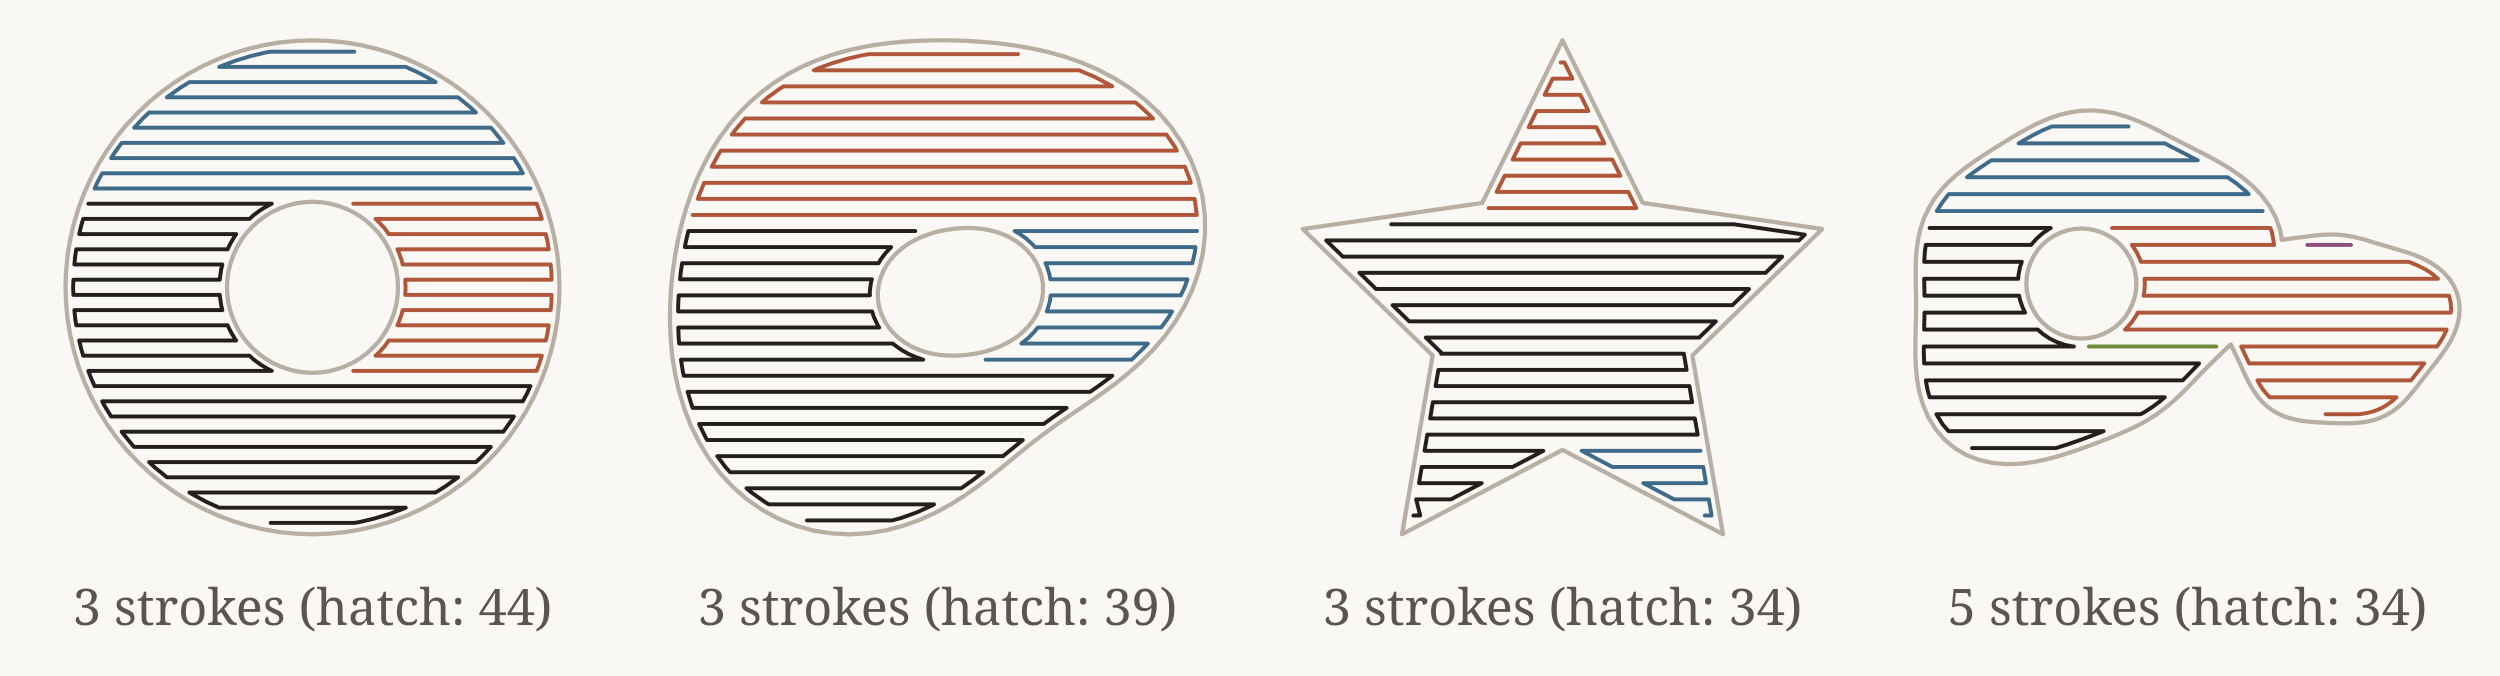
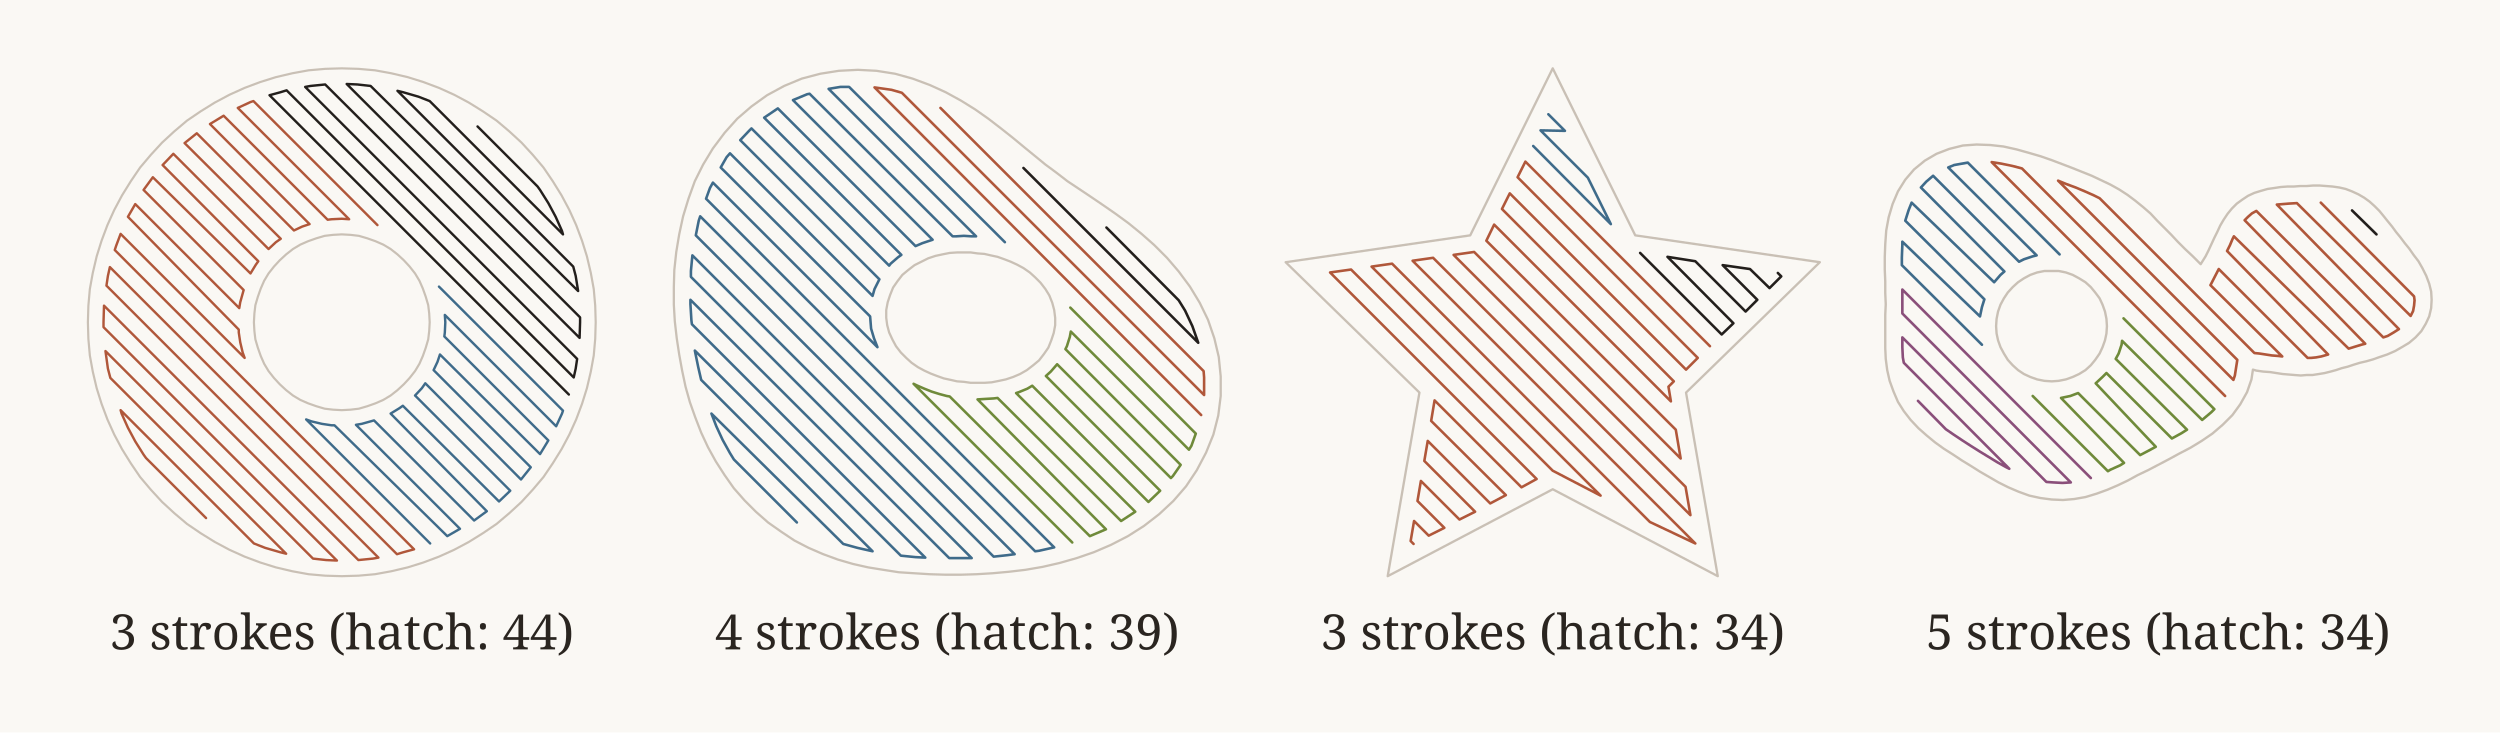
- <svg xmlns="http://www.w3.org/2000/svg" viewBox="0 0 496 134" width="992" height="268">
-   <rect width="496" height="134" fill="#faf8f4" />
-   <g transform="translate(62.00,57.00) scale(1.8846,-1.8846) translate(-26.000,-26.000)" fill="none" stroke-linecap="round" stroke-linejoin="round">
-     <g stroke="#b8afa4" stroke-width="0.451">
-       <path d="M0.06,27.70L0.00,26.00L0.06,24.30L0.22,22.61L0.50,20.93L0.89,19.27L1.38,17.64L1.98,16.05L2.68,14.50L3.48,13.00L4.38,11.56L5.37,10.17L6.45,8.86L7.62,7.62L8.86,6.45L10.17,5.37L11.56,4.38L13.00,3.48L14.50,2.68L16.05,1.98L17.64,1.38L19.27,0.89L20.93,0.50L22.61,0.22L24.30,0.06L26.00,0.00L27.70,0.06L29.39,0.22L31.07,0.50L32.73,0.89L34.36,1.38L35.95,1.98L37.50,2.68L39.00,3.48L40.44,4.38L41.83,5.37L43.14,6.45L44.38,7.62L45.55,8.86L46.63,10.17L47.62,11.56L48.52,13.00L49.32,14.50L50.02,16.05L50.62,17.64L51.11,19.27L51.50,20.93L51.78,22.61L51.94,24.30L52.00,26.00L51.94,27.70L51.78,29.39L51.50,31.07L51.11,32.73L50.62,34.36L50.02,35.95L49.32,37.50L48.52,39.00L47.62,40.44L46.63,41.83L45.55,43.14L44.38,44.38L43.14,45.55L41.83,46.63L40.44,47.62L39.00,48.52L37.50,49.32L35.95,50.02L34.36,50.62L32.73,51.11L31.07,51.50L29.39,51.78L27.70,51.94L26.00,52.00L24.30,51.94L22.61,51.78L20.93,51.50L19.27,51.11L17.64,50.62L16.05,50.02L14.50,49.32L13.00,48.52L11.56,47.62L10.17,46.63L8.86,45.55L7.62,44.38L6.45,43.14L5.37,41.83L4.38,40.44L3.48,39.00L2.68,37.50L1.98,35.95L1.38,34.36L0.89,32.73L0.50,31.07L0.22,29.39Z" />
-       <path d="M17.00,26.00L17.04,26.88L17.17,27.76L17.39,28.61L17.69,29.44L18.06,30.24L18.52,31.00L19.04,31.71L19.64,32.36L20.29,32.96L21.00,33.48L21.76,33.94L22.56,34.31L23.39,34.61L24.24,34.83L25.12,34.96L26.00,35.00L26.88,34.96L27.76,34.83L28.61,34.61L29.44,34.31L30.24,33.94L31.00,33.48L31.71,32.96L32.36,32.36L32.96,31.71L33.48,31.00L33.94,30.24L34.31,29.44L34.61,28.61L34.83,27.76L34.96,26.88L35.00,26.00L34.96,25.12L34.83,24.24L34.61,23.39L34.31,22.56L33.94,21.76L33.48,21.00L32.96,20.29L32.36,19.64L31.71,19.04L31.00,18.52L30.24,18.06L29.44,17.69L28.61,17.39L27.76,17.17L26.88,17.04L26.00,17.00L25.12,17.04L24.24,17.17L23.39,17.39L22.56,17.69L21.76,18.06L21.00,18.52L20.29,19.04L19.64,19.64L19.04,20.29L18.52,21.00L18.06,21.76L17.69,22.56L17.39,23.39L17.17,24.24L17.04,25.12Z" />
-     </g>
-     <g stroke="#231f1c" stroke-width="0.414">
-       <path d="M21.60,1.20L30.40,1.20L30.92,1.28L32.52,1.66L34.10,2.14L35.64,2.72L35.82,2.80L16.18,2.80L14.85,3.40L13.40,4.18L13.04,4.40L38.96,4.40L40.00,5.05L41.33,6.00L10.67,6.00L10.66,6.01L9.38,7.05L8.80,7.60L43.20,7.60L43.82,8.18L44.77,9.20L7.23,9.20L7.05,9.38L6.01,10.66L5.91,10.80L46.09,10.80L46.95,12.00L47.20,12.40L4.80,12.40L4.18,13.40L3.86,14.00L48.14,14.00L48.60,14.85L48.94,15.60L3.06,15.60L2.72,16.36L2.40,17.20L21.71,17.20L21.38,17.36L20.55,17.85L19.78,18.42L19.37,18.80L1.86,18.80L1.66,19.48L1.44,20.40L17.97,20.40L17.85,20.55L17.36,21.38L17.06,22.00L1.13,22.00L1.02,22.71L0.93,23.60L16.51,23.60L16.39,24.09L16.25,25.04L16.24,25.20L0.83,25.20L0.80,26.00L0.83,26.80L16.24,26.80L16.25,26.96L16.39,27.91L16.51,28.40L0.93,28.40L1.02,29.29L1.13,30.00L17.06,30.00L17.36,30.62L17.85,31.45L17.97,31.60L1.44,31.60L1.66,32.52L1.86,33.20L19.37,33.20L19.78,33.58L20.55,34.15L21.38,34.64L21.71,34.80L2.40,34.80" />
-       <path stroke="#b0573a" d="M30.29,17.20L49.60,17.20L49.86,17.90L50.14,18.80L32.63,18.80L32.93,19.07L33.58,19.78L34.03,20.40L50.56,20.40L50.72,21.08L50.87,22.00L34.94,22.00L35.05,22.25L35.38,23.15L35.49,23.60L51.07,23.60L51.15,24.35L51.17,25.20L35.76,25.20L35.80,26.00L35.76,26.80L51.17,26.80L51.15,27.65L51.07,28.40L35.49,28.40L35.38,28.85L35.05,29.75L34.94,30.00L50.87,30.00L50.72,30.92L50.56,31.60L34.03,31.60L33.58,32.22L32.93,32.93L32.63,33.20L50.14,33.20L49.86,34.10L49.60,34.80L30.29,34.80" />
-       <path stroke="#3f6b8a" d="M48.94,36.40L3.06,36.40L3.40,37.15L3.86,38.00L48.14,38.00L47.82,38.60L47.20,39.60L4.80,39.60L5.05,40.00L5.91,41.20L46.09,41.20L45.99,41.34L44.95,42.62L44.77,42.80L7.23,42.80L8.18,43.82L8.80,44.40L43.20,44.40L42.62,44.95L41.34,45.99L41.33,46.00L10.67,46.00L12.00,46.95L13.04,47.60L38.96,47.60L38.60,47.82L37.15,48.60L35.82,49.20L16.18,49.20L16.36,49.28L17.90,49.86L19.48,50.34L21.08,50.72L21.60,50.80L30.40,50.80" />
-     </g>
-   </g>
-   <text x="62.0" y="124.0" font-family="Georgia, serif" font-size="10" fill="#5c554e" text-anchor="middle">3 strokes (hatch: 44)</text>
-   <g transform="translate(186.00,57.00) scale(1.9936,-1.9936) translate(-27.717,-24.452)" fill="none" stroke-linecap="round" stroke-linejoin="round">
-     <g stroke="#b8afa4" stroke-width="0.426">
-       <path d="M1.11,22.72L1.09,21.05L1.16,19.34L1.32,17.62L1.59,15.89L1.98,14.16L2.50,12.43L3.15,10.73L3.96,9.09L4.91,7.51L6.02,6.02L7.28,4.65L8.67,3.42L10.19,2.35L11.83,1.45L13.55,0.75L15.34,0.25L17.16,-0.04L19.00,-0.13L20.82,-0.02L22.61,0.27L24.34,0.73L26.00,1.33L27.57,2.05L29.05,2.86L30.43,3.73L31.72,4.64L32.94,5.57L34.08,6.49L35.18,7.39L36.24,8.26L37.29,9.10L38.35,9.90L39.43,10.69L40.54,11.46L41.68,12.24L42.88,13.05L44.10,13.90L45.36,14.82L46.62,15.83L47.88,16.94L49.11,18.16L50.27,19.50L51.34,20.96L52.28,22.54L53.08,24.22L53.70,26.00L54.13,27.84L54.34,29.73L54.32,31.63L54.08,33.52L53.61,35.37L52.92,37.15L52.03,38.84L50.96,40.41L49.72,41.85L48.34,43.14L46.85,44.29L45.28,45.28L43.65,46.13L41.99,46.84L40.31,47.42L38.64,47.89L36.97,48.25L35.33,48.53L33.72,48.74L32.13,48.88L30.57,48.98L29.03,49.03L27.51,49.03L26.00,48.99L24.50,48.91L23.00,48.77L21.51,48.58L20.02,48.31L18.54,47.97L17.08,47.54L15.63,47.02L14.22,46.40L12.85,45.68L11.53,44.86L10.27,43.93L9.09,42.91L7.98,41.80L6.96,40.61L6.03,39.34L5.19,38.02L4.44,36.63L3.77,35.21L3.19,33.74L2.69,32.25L2.25,30.72L1.89,29.17L1.60,27.60L1.37,26.00L1.20,24.37Z" />
-       <path d="M21.78,24.00L21.88,24.75L22.08,25.47L22.37,26.16L22.75,26.80L23.20,27.39L23.71,27.92L24.26,28.39L24.85,28.80L25.47,29.15L26.10,29.45L26.74,29.69L27.38,29.90L28.03,30.06L28.68,30.18L29.34,30.27L30.00,30.33L30.67,30.35L31.35,30.34L32.04,30.28L32.74,30.17L33.43,30.00L34.13,29.77L34.81,29.47L35.46,29.10L36.07,28.65L36.63,28.14L37.13,27.56L37.54,26.92L37.86,26.23L38.09,25.50L38.21,24.75L38.22,24.00L38.12,23.25L37.92,22.53L37.63,21.84L37.25,21.20L36.80,20.61L36.29,20.08L35.74,19.61L35.15,19.20L34.53,18.85L33.90,18.55L33.26,18.31L32.62,18.10L31.97,17.94L31.32,17.82L30.66,17.73L30.00,17.67L29.33,17.65L28.65,17.66L27.96,17.72L27.26,17.83L26.57,18.00L25.87,18.23L25.19,18.53L24.54,18.90L23.93,19.35L23.37,19.86L22.87,20.44L22.46,21.08L22.14,21.77L21.91,22.50L21.79,23.25Z" />
-     </g>
-     <g stroke="#231f1c" stroke-width="0.391">
-       <path d="M14.73,1.25L23.19,1.25L24.10,1.49L25.70,2.07L27.21,2.76L27.37,2.85L10.94,2.85L10.62,3.03L9.17,4.05L8.71,4.45L30.07,4.45L31.25,5.28L32.26,6.05L7.08,6.05L6.64,6.53L5.80,7.65L34.24,7.65L34.67,8.00L35.74,8.88L36.21,9.25L4.79,9.25L4.66,9.47L3.99,10.85L38.29,10.85L38.96,11.34L40.08,12.12L40.57,12.45L3.35,12.45L3.26,12.69L2.85,14.05L42.91,14.05L43.64,14.56L44.87,15.46L45.11,15.65L2.47,15.65L2.38,16.04L2.19,17.25L26.29,17.25L25.58,17.49L24.83,17.82L24.11,18.23L23.42,18.73L23.28,18.85L2.01,18.85L1.96,19.40L1.92,20.45L21.91,20.45L21.76,20.70L21.39,21.48L21.21,22.05L1.90,22.05L1.91,22.70L1.96,23.65L20.99,23.65L20.98,24.05L21.09,24.90L21.19,25.25L2.10,25.25L2.16,25.90L2.30,26.85L21.85,26.85L22.08,27.25L22.59,27.91L23.10,28.45L2.57,28.45L2.68,29.01L2.92,30.05L25.50,30.05" />
-       <path stroke="#b0573a" d="M3.35,31.65L53.52,31.65L53.31,33.25L3.87,33.25L3.94,33.47L4.49,34.85L52.92,34.85L52.85,35.13L52.34,36.45L5.25,36.45L5.88,37.61L6.16,38.05L51.54,38.05L51.35,38.42L50.50,39.65L7.25,39.65L7.59,40.11L8.57,41.25L49.17,41.25L49.14,41.29L47.82,42.53L47.41,42.85L10.25,42.85L10.77,43.31L11.98,44.19L12.39,44.45L45.10,44.45L44.88,44.59L43.31,45.41L41.80,46.05L15.41,46.05L15.93,46.28L17.32,46.78L18.74,47.20L20.18,47.53L20.88,47.65L35.73,47.65" />
-       <path stroke="#3f6b8a" d="M32.50,17.25L47.03,17.25L47.33,17.52L48.52,18.70L48.65,18.85L36.06,18.85L36.22,18.97L36.84,19.49L37.41,20.09L37.69,20.45L49.97,20.45L50.67,21.40L51.06,22.05L38.59,22.05L38.68,22.27L38.91,23.10L38.98,23.65L51.93,23.65L52.34,24.53L52.59,25.25L38.94,25.25L38.87,25.68L38.61,26.52L38.46,26.85L53.08,26.85L53.34,27.98L53.39,28.45L37.42,28.45L37.21,28.69L36.58,29.27L35.89,29.77L35.40,30.05L53.54,30.05" />
-     </g>
-   </g>
-   <text x="186.0" y="124.0" font-family="Georgia, serif" font-size="10" fill="#5c554e" text-anchor="middle">3 strokes (hatch: 39)</text>
-   <g transform="translate(310.00,57.00) scale(2.0064,-2.0064) translate(-26.000,-28.578)" fill="none" stroke-linecap="round" stroke-linejoin="round">
-     <g stroke="#b8afa4" stroke-width="0.424">
-       <path d="M18.06,36.92L0.32,34.34L13.16,21.83L10.13,4.16L26.00,12.50L41.87,4.16L38.84,21.83L51.68,34.34L33.94,36.92L26.00,53.00Z" />
-     </g>
-     <g stroke="#231f1c" stroke-width="0.389">
-       <path d="M11.26,6.01L11.93,6.01L11.53,7.61L14.97,7.61L18.01,9.21L11.81,9.21L12.08,10.81L21.06,10.81L24.10,12.41L12.36,12.41L12.63,14.01L39.37,14.01L39.09,15.61L12.91,15.61L13.18,17.21L38.82,17.21L38.55,18.81L13.45,18.81L13.73,20.41L38.27,20.41L38.00,22.01L14.00,22.01L14.02,22.11L12.48,23.61L39.52,23.61L41.16,25.21L10.84,25.21L9.20,26.81L42.80,26.81L44.44,28.41L7.56,28.41L5.92,30.01L46.08,30.01L47.72,31.61L4.28,31.61L2.63,33.21L49.37,33.21L49.96,33.78L42.93,34.81L9.07,34.81" />
-       <path stroke="#b0573a" d="M18.70,36.41L33.30,36.41L32.51,38.01L19.49,38.01L20.28,39.61L31.72,39.61L30.93,41.21L21.07,41.21L21.86,42.81L30.14,42.81L29.35,44.41L22.65,44.41L23.44,46.01L28.56,46.01L27.77,47.61L24.23,47.61L25.02,49.21L26.98,49.21L26.19,50.81L25.81,50.81" />
-       <path stroke="#3f6b8a" d="M40.07,6.01L40.74,6.01L40.47,7.61L37.03,7.61L33.99,9.21L40.19,9.21L39.92,10.81L30.94,10.81L27.90,12.41L39.64,12.41" />
-     </g>
-   </g>
-   <text x="310.0" y="124.0" font-family="Georgia, serif" font-size="10" fill="#5c554e" text-anchor="middle">3 strokes (hatch: 34)</text>
-   <g transform="translate(434.00,57.00) scale(2.0993,-2.0993) translate(-28.029,-26.645)" fill="none" stroke-linecap="round" stroke-linejoin="round">
-     <g stroke="#b8afa4" stroke-width="0.405">
-       <path d="M2.32,21.68L2.31,20.50L2.34,19.28L2.46,18.03L2.68,16.76L3.04,15.52L3.55,14.33L4.23,13.23L5.07,12.25L6.05,11.43L7.16,10.78L8.37,10.32L9.64,10.04L10.93,9.93L12.22,9.97L13.48,10.13L14.69,10.38L15.85,10.69L16.95,11.04L18.00,11.40L19.00,11.77L19.96,12.13L20.89,12.49L21.79,12.87L22.66,13.26L23.52,13.68L24.34,14.15L25.13,14.65L25.88,15.21L26.60,15.80L27.28,16.42L27.93,17.07L28.57,17.73L29.21,18.40L29.87,19.07L30.56,19.75L31.28,20.45L32.05,21.18L32.11,21.25L32.21,21.05L32.50,20.45L32.78,19.87L33.05,19.29L33.31,18.71L33.58,18.14L33.87,17.57L34.19,17.01L34.55,16.47L34.96,15.96L35.43,15.50L35.94,15.10L36.49,14.76L37.08,14.48L37.70,14.27L38.32,14.12L38.95,14.01L39.57,13.94L40.19,13.89L40.80,13.86L41.40,13.83L42.00,13.81L42.60,13.79L43.21,13.79L43.83,13.81L44.45,13.87L45.07,13.96L45.68,14.11L46.28,14.32L46.86,14.59L47.40,14.92L47.91,15.30L48.38,15.72L48.82,16.18L49.23,16.66L49.63,17.15L50.01,17.65L50.40,18.15L50.80,18.66L51.21,19.18L51.64,19.73L52.07,20.30L52.49,20.91L52.89,21.57L53.23,22.26L53.51,23.00L53.69,23.77L53.75,24.55L53.69,25.33L53.51,26.08L53.19,26.80L52.76,27.46L52.24,28.05L51.63,28.56L50.97,29.00L50.29,29.36L49.59,29.66L48.90,29.90L48.24,30.11L47.60,30.30L47.00,30.48L46.42,30.65L45.85,30.82L45.31,30.98L44.77,31.15L44.22,31.29L43.68,31.42L43.12,31.52L42.56,31.59L42.00,31.63L41.43,31.63L40.87,31.61L40.30,31.56L39.72,31.50L39.14,31.42L38.54,31.35L37.92,31.27L37.28,31.18L36.95,31.12L36.79,32.04L36.37,33.24L35.76,34.36L34.99,35.38L34.10,36.30L33.12,37.11L32.10,37.82L31.05,38.45L30.02,39.02L29.00,39.54L28.01,40.05L27.05,40.54L26.10,41.03L25.16,41.52L24.21,41.98L23.23,42.41L22.23,42.78L21.20,43.08L20.14,43.27L19.07,43.36L18.00,43.33L16.94,43.18L15.90,42.93L14.90,42.59L13.93,42.17L13.01,41.70L12.12,41.21L11.25,40.69L10.40,40.17L9.55,39.64L8.71,39.10L7.88,38.54L7.05,37.95L6.24,37.31L5.47,36.61L4.75,35.85L4.11,35.02L3.57,34.12L3.12,33.16L2.79,32.16L2.56,31.14L2.42,30.10L2.35,29.06L2.34,28.03L2.35,27.00L2.37,25.98L2.38,24.94L2.37,23.89L2.34,22.80Z" />
-       <path d="M12.80,27.00L12.84,27.68L12.98,28.35L13.20,28.99L13.50,29.60L13.87,30.17L14.32,30.68L14.83,31.13L15.40,31.50L16.01,31.80L16.65,32.02L17.32,32.16L18.00,32.20L18.68,32.16L19.35,32.02L19.99,31.80L20.60,31.50L21.17,31.13L21.68,30.68L22.13,30.17L22.50,29.60L22.80,28.99L23.02,28.35L23.16,27.68L23.20,27.00L23.16,26.32L23.02,25.65L22.80,25.01L22.50,24.40L22.13,23.83L21.68,23.32L21.17,22.87L20.60,22.50L19.99,22.20L19.35,21.98L18.68,21.84L18.00,21.80L17.32,21.84L16.65,21.98L16.01,22.20L15.40,22.50L14.83,22.87L14.32,23.32L13.87,23.83L13.50,24.40L13.20,25.01L12.98,25.65L12.84,26.32Z" />
-     </g>
-     <g stroke="#231f1c" stroke-width="0.372">
-       <path d="M7.67,11.45L15.57,11.45L15.63,11.46L16.70,11.80L17.73,12.16L18.72,12.52L19.67,12.88L20.10,13.05L5.44,13.05L4.88,13.70L4.30,14.65L23.59,14.65L23.93,14.83L24.67,15.31L25.39,15.84L25.88,16.25L3.66,16.25L3.46,16.94L3.30,17.85L27.57,17.85L28.00,18.28L28.64,18.95L29.12,19.45L3.14,19.45L3.11,20.51L3.11,21.05L17.29,21.05L17.22,21.05L16.45,21.20L15.70,21.46L15.00,21.80L14.35,22.24L13.88,22.65L3.14,22.65L3.14,22.79L3.17,23.88L3.17,24.25L12.68,24.25L12.46,24.70L12.20,25.45L12.12,25.85L3.17,25.85L3.17,25.99L3.15,27.01L3.14,27.45L12.03,27.45L12.05,27.78L12.20,28.55L12.37,29.05L3.15,29.05L3.21,30.02L3.30,30.65L13.23,30.65L13.24,30.65L13.76,31.24L14.35,31.76L15.00,32.20L15.10,32.25L3.66,32.25" />
-       <path stroke="#b0573a" d="M41.08,14.65L44.17,14.65L44.35,14.66L44.91,14.75L45.46,14.88L45.98,15.06L46.48,15.29L46.96,15.58L47.40,15.92L47.77,16.25L35.81,16.25L35.56,16.50L35.19,16.94L34.87,17.43L34.63,17.85L49.15,17.85L49.38,18.14L49.77,18.64L50.17,19.16L50.40,19.45L33.86,19.45L33.77,19.63L33.50,20.21L33.22,20.80L33.10,21.05L51.61,21.05L51.82,21.35L52.19,21.95L52.50,22.58L52.52,22.65L22.12,22.65L22.24,22.76L22.76,23.35L23.20,24.00L23.32,24.25L52.92,24.25L52.95,24.55L52.90,25.20L52.75,25.83L52.74,25.85L23.88,25.85L23.95,26.22L24.00,27.00L23.97,27.45L51.70,27.45L51.68,27.47L51.15,27.92L50.57,28.31L49.94,28.63L49.30,28.91L48.93,29.05L23.63,29.05L23.54,29.30L23.20,30.00L22.77,30.65L36.22,30.65L36.01,31.83L35.87,32.25L20.90,32.25" />
-       <path stroke="#3f6b8a" d="M35.13,33.85L4.34,33.85L4.78,34.56L5.37,35.33L5.47,35.45L33.81,35.45L33.56,35.71L32.64,36.47L31.81,37.05L7.19,37.05L7.53,37.31L8.33,37.88L9.15,38.43L9.49,38.65L29.00,38.65L28.63,38.83L27.65,39.34L26.68,39.83L25.89,40.25L12.07,40.25L12.52,40.51L13.38,41.00L14.27,41.45L15.19,41.84L15.20,41.85L22.45,41.85" />
-       <path stroke="#6f8a3a" d="M18.71,21.05L30.75,21.05" />
-       <path stroke="#8a4f7a" d="M39.36,30.65L43.48,30.65" />
-     </g>
-   </g>
-   <text x="434.0" y="124.0" font-family="Georgia, serif" font-size="10" fill="#5c554e" text-anchor="middle">5 strokes (hatch: 34)</text>
+ <svg xmlns="http://www.w3.org/2000/svg" viewBox="0 0 512 150" width="1024" height="300">
+   <rect width="512" height="150" fill="#faf8f4" />
+   <style>path{fill:none;stroke-linecap:round;stroke-linejoin:round}text{font-family:Georgia,serif;fill:#5c554e}.h{fill:#2a2520;font-weight:bold}</style>
+   <path stroke="#c9c0b5" stroke-width="0.45" d="M18.1 69.4L18 66L18.1 62.6L18.4 59.2L19 55.9L19.8 52.5L20.8 49.3L22 46.1L23.4 43L25 40L26.8 37.1L28.7 34.3L30.9 31.7L33.2 29.2L35.7 26.9L38.3 24.7L41.1 22.8L44 21L47 19.4L50.1 18L53.3 16.8L56.5 15.8L59.9 15L63.2 14.4L66.6 14.1L70 14L73.4 14.1L76.8 14.4L80.1 15L83.5 15.8L86.7 16.8L89.9 18L93 19.4L96 21L98.9 22.8L101.7 24.7L104.3 26.9L106.8 29.2L109.1 31.7L111.3 34.3L113.2 37.1L115 40L116.6 43L118 46.1L119.2 49.3L120.2 52.5L121 55.9L121.6 59.2L121.9 62.6L122 66L121.9 69.4L121.6 72.8L121 76.1L120.2 79.5L119.2 82.7L118 85.9L116.6 89L115 92L113.2 94.9L111.3 97.7L109.1 100.3L106.8 102.8L104.3 105.1L101.7 107.3L98.9 109.2L96 111L93 112.6L89.9 114L86.7 115.2L83.5 116.2L80.1 117L76.8 117.6L73.4 117.9L70 118L66.6 117.9L63.2 117.6L59.9 117L56.5 116.2L53.3 115.2L50.1 114L47 112.6L44 111L41.1 109.2L38.3 107.3L35.7 105.1L33.2 102.8L30.9 100.3L28.7 97.7L26.8 94.9L25 92L23.4 89L22 85.9L20.8 82.7L19.8 79.5L19 76.1L18.4 72.8ZM52 66L52.1 67.8L52.3 69.5L52.8 71.2L53.4 72.9L54.1 74.5L55 76L56.1 77.4L57.3 78.7L58.6 79.9L60 81L61.5 81.9L63.1 82.6L64.8 83.2L66.5 83.7L68.2 83.9L70 84L71.8 83.9L73.5 83.7L75.2 83.2L76.9 82.6L78.5 81.9L80 81L81.4 79.9L82.7 78.7L83.9 77.4L85 76L85.9 74.5L86.6 72.9L87.2 71.2L87.7 69.5L87.9 67.8L88 66L87.9 64.2L87.7 62.5L87.2 60.8L86.6 59.1L85.9 57.5L85 56L83.9 54.6L82.7 53.3L81.4 52.1L80 51L78.5 50.1L76.9 49.4L75.2 48.8L73.5 48.3L71.8 48.1L70 48L68.2 48.1L66.5 48.3L64.8 48.8L63.1 49.4L61.5 50.1L60 51L58.6 52.1L57.3 53.3L56.1 54.6L55 56L54.1 57.5L53.4 59.1L52.8 60.8L52.3 62.5L52.1 64.2Z" />
+   <path stroke="#231f1c" stroke-width="0.50" d="M97.8 25.9L110.1 38.2L110.6 38.9L112.3 41.6L113.8 44.4L115.1 47.3L115.3 48L88 20.7L85.7 19.8L82.6 18.9L81.4 18.6L117.4 54.6L117.9 56.5L118.4 59.6L75.9 17.6L73.2 17.3L71 17.2L118.8 65L118.8 66L118.7 69.2L66.6 17.3L63.6 17.6L62.5 17.8L118.2 73.5L117.9 75.5L117.5 77.3L58.7 18.5L57.4 18.9L55.2 19.5L116.5 80.8" />
+   <path stroke="#b0573a" stroke-width="0.50" d="M77.3 46.1L51.9 20.7L51.3 20.9L48.7 22.1L71.5 44.9L70 44.8L67.9 44.9L67.1 45L45.8 23.7L43 25.4L63.4 45.9L61.9 46.4L60.2 47.2L40.3 27.3L37.8 29.3L57.5 48.9L56.5 49.6L55 51L35.5 31.5L33.3 33.8L52.9 53.5L52.4 54.2L51.3 56L31.3 36.3L29.4 38.9L49.9 59.4L49.2 61.9L49 63.1L27.7 41.8L26.2 44.4L48.9 67.5L48.9 68.1L49.2 70.1L49.7 72.2L50.1 73.3L24.7 47.9L23.8 50.3L23.5 51.2L84.8 112.5L82.6 113.1L81.3 113.5L22.5 54.7L22.1 56.5L21.8 58.5L77.5 114.2L76.4 114.4L73.4 114.7L21.3 62.6L21.2 66L21.2 67L69 114.8L66.8 114.7L64.1 114.4L21.6 71.9L22.1 75.5L22.6 77.4L58.6 113.4L57.4 113.1L54.3 112.2L52 111.3L24.7 84L24.9 84.7L26.2 87.6L27.7 90.4L29.4 93.1L29.9 93.8L42.2 106.1" />
+   <path stroke="#3f6b8a" stroke-width="0.50" d="M89.9 58.7L115.3 84.1L115.1 84.7L113.9 87.3L91.1 64.5L91.2 66L91.1 68.1L91 68.9L112.3 90.2L110.6 93L90.1 72.6L89.6 74.1L88.8 75.8L108.7 95.7L106.7 98.2L87.1 78.5L86.4 79.5L85 81L104.5 100.5L102.2 102.7L82.5 83.1L81.8 83.6L80 84.7L99.7 104.7L97.1 106.6L76.6 86.1L74.1 86.8L72.9 87L94.2 108.3L91.6 109.8L68.5 87.1L67.9 87.1L65.9 86.8L63.8 86.3L62.7 85.9L88.1 111.3" />
+   <text x="70" y="133" font-size="10" text-anchor="middle" style="fill:#2a2520">3 strokes (hatch: 44)</text>
+   <path stroke="#c9c0b5" stroke-width="0.47" d="M138 62.4L138 58.8L138.1 55.3L138.5 51.6L139.1 48L139.9 44.3L141 40.7L142.3 37.1L144 33.7L146 30.4L148.4 27.2L151 24.3L153.9 21.8L157.1 19.5L160.6 17.6L164.2 16.1L168 15.1L171.8 14.5L175.7 14.3L179.5 14.5L183.3 15.1L186.9 16.1L190.4 17.4L193.7 18.9L196.8 20.6L199.7 22.4L202.4 24.3L205 26.3L207.4 28.2L209.7 30.1L211.9 31.9L214.1 33.7L216.4 35.4L218.6 37.1L221 38.7L223.4 40.3L225.9 42L228.5 43.8L231.1 45.7L233.8 47.9L236.4 50.2L239 52.8L241.4 55.6L243.7 58.7L245.7 62L247.4 65.5L248.7 69.3L249.6 73.1L250 77.1L250 81.1L249.5 85.1L248.5 89L247 92.7L245.1 96.3L242.9 99.6L240.3 102.6L237.4 105.3L234.3 107.7L231 109.8L227.5 111.6L224 113.1L220.5 114.3L217 115.3L213.5 116.1L210 116.7L206.6 117.1L203.3 117.4L200 117.6L196.8 117.7L193.6 117.7L190.4 117.6L187.2 117.4L184.1 117.2L180.9 116.7L177.8 116.2L174.7 115.5L171.6 114.6L168.6 113.5L165.6 112.2L162.7 110.7L160 108.9L157.3 107L154.8 104.8L152.5 102.5L150.3 100L148.4 97.3L146.6 94.5L145 91.6L143.6 88.6L142.4 85.5L141.3 82.4L140.4 79.2L139.7 75.9L139.1 72.6L138.6 69.3L138.2 65.8ZM181.5 65.1L181.7 66.6L182.1 68.1L182.8 69.6L183.5 70.9L184.5 72.2L185.6 73.3L186.7 74.3L188 75.2L189.3 75.9L190.6 76.5L191.9 77L193.3 77.5L194.7 77.8L196 78.1L197.4 78.2L198.8 78.4L200.2 78.4L201.6 78.4L203.1 78.3L204.6 78L206 77.7L207.5 77.2L208.9 76.6L210.3 75.8L211.6 74.8L212.8 73.8L213.8 72.5L214.7 71.2L215.3 69.7L215.8 68.2L216.1 66.6L216.1 65.1L215.9 63.5L215.5 62L214.9 60.5L214.1 59.2L213.1 57.9L212 56.8L210.9 55.8L209.6 54.9L208.3 54.2L207 53.6L205.7 53.1L204.3 52.6L202.9 52.3L201.6 52L200.2 51.9L198.8 51.7L197.4 51.7L196 51.7L194.5 51.8L193 52.1L191.6 52.4L190.1 52.9L188.7 53.6L187.3 54.3L186 55.3L184.8 56.3L183.8 57.6L182.9 58.9L182.3 60.4L181.8 61.9L181.5 63.5Z" />
+   <path stroke="#231f1c" stroke-width="0.53" d="M226.6 46.6L241.4 61.5L242.7 63.6L244.2 66.8L245.4 70.2L209.6 34.4" />
+   <path stroke="#b0573a" stroke-width="0.53" d="M192.6 22.1L246.5 76L246.6 77.3L246.6 80.9L184.7 19L182.6 18.4L179.1 17.9L246 85" />
+   <path stroke="#3f6b8a" stroke-width="0.53" d="M205.8 49.6L173.9 17.8L172.1 17.8L169.7 18.2L199.9 48.4L199 48.4L197.4 48.3L195.8 48.4L195.1 48.4L165.8 19.2L165.3 19.3L162.4 20.5L191 49.1L188.9 49.8L187.5 50.4L159.3 22.2L156.5 24.1L184.6 52.2L183.9 52.7L182.4 54L182.1 54.4L153.9 26.3L153.4 26.8L151.6 28.7L180.1 57.2L179.1 59.2L178.7 60.6L149.5 31.4L148.8 32.2L147.6 34.3L178.2 64.8L178.4 67.3L179 69.3L179.7 71.1L146 37.4L145.4 38.5L144.6 40.7L215.9 112.1L212.8 112.8L212 112.9L143.4 44.3L143.1 45.2L142.5 48.2L207.8 113.5L206.3 113.7L203.5 114L141.8 52.3L141.5 55.5L141.5 56.7L199 114.3L196.7 114.3L194.4 114.3L141.4 61.4L141.4 62.3L141.6 65.6L141.7 66.4L189.5 114.2L187.5 114.1L184.5 113.8L142.3 71.8L143 75.2L143.6 77.8L178.7 112.9L175.6 112.2L172.7 111.4L145.7 84.7L146.7 87.3L148 90.1L149.5 92.8L150.3 94.1L163.2 107" />
+   <path stroke="#6f8a3a" stroke-width="0.53" d="M219.2 63L244.9 88.8L244 91.3L243.5 92.1L219.3 67.9L219.1 69L218.5 70.9L218.2 71.5L241.8 95.2L240.2 97.5L239.8 97.9L216.5 74.6L215.2 76.1L214.2 77L237.6 100.5L235.2 102.8L211.4 79L210.4 79.6L208.7 80.3L208.1 80.5L232.5 104.8L229.6 106.7L204.3 81.5L203.5 81.6L201.8 81.7L200.2 81.8L226.5 108.4L223.2 109.8L194.5 81.2L193.9 81.1L192.4 80.7L190.8 80.2L189.3 79.6L187.7 78.9L187.1 78.6L219.6 111.1" />
+   <text x="194" y="133" font-size="10" text-anchor="middle" style="fill:#2a2520">4 strokes (hatch: 39)</text>
+   <path stroke="#c9c0b5" stroke-width="0.48" d="M290.7 80.4L263.3 53.7L301.1 48.2L318 14L334.9 48.2L372.7 53.7L345.3 80.4L351.8 118L318 100.2L284.2 118Z" />
+   <path stroke="#231f1c" stroke-width="0.53" d="M364.1 55.9L364.8 56.6L362.4 59L358.4 55.1L352.8 54.3L359.9 61.4L357.5 63.8L347.2 53.5L341.5 52.6L355 66.2L352.6 68.5L335.9 51.8" />
+   <path stroke="#b0573a" stroke-width="0.53" d="M350.2 70.9L312.4 33.1L310.8 36.3L347.7 73.3L345.3 75.7L309.2 39.6L307.6 42.8L342.8 78.1L341.7 79.2L342.2 82.2L306 46L304.4 49.3L343.2 88L344.2 93.9L301.9 51.6L297.7 52.2L345.2 99.7L346.2 105.5L293.5 52.8L289.3 53.4L347.2 111.3L337.9 106.9L285.1 54L280.9 54.6L327.8 101.5L318 96.4L276.7 55.2L272.4 55.8L314.7 98.1L311.6 99.8L293.8 82L293.1 86.2L308.4 101.4L305.2 103.1L292.4 90.3L291.7 94.4L302.1 104.8L298.9 106.4L291 98.5L290.3 102.6L295.8 108.1L292.6 109.7L289.6 106.7L288.9 110.8L289.5 111.4" />
+   <path stroke="#3f6b8a" stroke-width="0.53" d="M317.1 23.4L320.5 26.8L315.5 26.7L325.2 36.4L329.9 45.9L314 29.9" />
+   <text x="318" y="133" font-size="10" text-anchor="middle" style="fill:#2a2520">3 strokes (hatch: 34)</text>
+   <path stroke="#c9c0b5" stroke-width="0.49" d="M386 55.2L386 52.6L386.1 50L386.3 47.2L386.8 44.5L387.6 41.8L388.7 39.2L390.2 36.8L392 34.7L394.2 32.9L396.6 31.5L399.2 30.5L402 29.8L404.8 29.6L407.6 29.7L410.3 30L413 30.6L415.5 31.3L417.9 32L420.2 32.8L422.3 33.6L424.4 34.4L426.4 35.2L428.4 36L430.3 36.9L432.2 37.8L434 38.8L435.7 39.9L437.3 41.1L438.9 42.4L440.4 43.7L441.8 45.2L443.2 46.6L444.6 48L446 49.5L447.5 51L449.1 52.5L450.7 54.1L451.7 52.5L452.3 51.3L452.9 50L453.5 48.7L454.1 47.5L454.7 46.2L455.4 45L456.2 43.8L457.1 42.7L458.1 41.7L459.2 40.9L460.4 40.1L461.7 39.5L463 39.1L464.4 38.7L465.8 38.5L467.1 38.3L468.5 38.2L469.8 38.2L471.1 38.1L472.4 38.1L473.7 38L475.1 38L476.4 38.1L477.7 38.2L479.1 38.4L480.4 38.7L481.7 39.2L483 39.8L484.2 40.5L485.3 41.3L486.3 42.2L487.3 43.2L488.2 44.3L489 45.3L489.9 46.4L490.7 47.5L491.6 48.6L492.5 49.8L493.4 50.9L494.3 52.2L495.3 53.5L496.1 54.9L496.9 56.5L497.5 58.1L497.9 59.7L498 61.4L497.9 63.1L497.5 64.8L496.8 66.3L495.9 67.8L494.7 69.1L493.4 70.2L491.9 71.1L490.5 71.9L488.9 72.6L487.4 73.1L486 73.6L484.6 74L483.3 74.3L482 74.7L480.8 75.1L479.6 75.4L478.4 75.8L477.3 76.1L476.1 76.4L474.9 76.6L473.6 76.8L472.4 76.8L471.2 76.9L469.9 76.8L468.7 76.7L467.5 76.6L466.2 76.4L464.9 76.2L463.5 76.1L462.1 75.9L461.4 75.7L461.1 77.7L460.2 80.3L458.8 82.8L457.2 85L455.2 87L453.1 88.8L450.9 90.3L448.6 91.7L446.3 92.9L444.1 94.1L442 95.2L439.9 96.3L437.8 97.3L435.8 98.4L433.7 99.4L431.6 100.3L429.4 101.1L427.1 101.8L424.8 102.2L422.5 102.4L420.2 102.3L417.9 102L415.6 101.5L413.4 100.7L411.3 99.8L409.3 98.8L407.4 97.7L405.5 96.6L403.6 95.4L401.8 94.3L400 93.1L398.1 91.9L396.3 90.6L394.6 89.2L392.9 87.7L391.3 86L389.9 84.2L388.7 82.3L387.8 80.2L387 78L386.5 75.8L386.2 73.5L386.1 71.3L386.1 69L386.1 66.8L386.1 64.5L386.2 62.3L386.1 60L386.1 57.6ZM408.8 66.8L408.9 68.3L409.2 69.7L409.7 71.1L410.4 72.4L411.2 73.7L412.2 74.8L413.3 75.8L414.5 76.6L415.8 77.2L417.2 77.7L418.7 78L420.2 78.1L421.6 78L423.1 77.7L424.5 77.2L425.8 76.6L427.1 75.8L428.2 74.8L429.1 73.7L430 72.4L430.6 71.1L431.1 69.7L431.4 68.3L431.5 66.8L431.4 65.3L431.1 63.8L430.6 62.4L430 61.1L429.1 59.9L428.2 58.8L427.1 57.8L425.8 57L424.5 56.3L423.1 55.8L421.6 55.5L420.2 55.5L418.7 55.5L417.2 55.8L415.8 56.3L414.5 57L413.3 57.8L412.2 58.8L411.2 59.9L410.4 61.1L409.7 62.4L409.2 63.8L408.9 65.3Z" />
+   <path stroke="#231f1c" stroke-width="0.54" d="M481.7 43.1L486.7 48" />
+   <path stroke="#b0573a" stroke-width="0.54" d="M475.3 41.5L494.4 60.7L494.5 61.5L494.4 62.6L494.2 63.7L493.7 64.7L470.4 41.6L468.7 41.7L467.5 41.8L466.3 41.9L491.3 67.4L490.2 68.1L489 68.8L488.1 69.1L462.1 43.2L461.2 43.7L460.4 44.4L459.7 45.1L484.4 70.4L483.6 70.6L482.3 71L481 71.4L457.5 48.4L457.2 49L456.7 50.2L456.1 51.4L476.8 72.6L475.4 73L474.3 73.2L473.3 73.3L472.6 73.3L454.4 55.1L452.7 58.4L467.4 73L466.6 72.9L465.3 72.8L464 72.6L462.7 72.4L461.7 72.3L430 40.6L428.8 40L427 39.2L425.1 38.4L423.2 37.7L421.5 37L458.2 73.7L457.7 76.9L457.4 77.8L414.1 34.5L412.2 34L409.8 33.5L407.9 33.2L455.7 81.1" />
+   <path stroke="#3f6b8a" stroke-width="0.54" d="M421.8 52.1L403 33.3L400.2 33.8L399 34.3L417.1 52.3L416.3 52.5L414.5 53.1L413.5 53.6L395.9 36L394.5 37.2L393.4 38.4L410.5 55.6L409.7 56.3L408.4 57.8L391.5 41.5L390.9 43L390.2 45.2L406.4 61.3L405.9 62.9L405.5 64.8L389.6 49.5L389.6 50.2L389.5 52.7L389.5 54.3L405.9 70.6" />
+   <path stroke="#6f8a3a" stroke-width="0.54" d="M434.9 65.2L453.5 83.8L452.9 84.4L451 86L434.6 69.8L434.5 70.6L433.9 72.4L433.3 73.5L447.9 88L446.8 88.7L444.8 89.8L431.4 76.4L430.6 77.2L429.2 78.5L441.5 91.5L440.4 92.1L438.3 93.2L425.6 80.5L424 81.1L422.1 81.5L435 94.8L434.2 95.3L432.2 96.2L431.7 96.5L416.3 81.1" />
+   <path stroke="#8a4f7a" stroke-width="0.54" d="M428.2 97.9L389.6 59.3L389.6 59.9L389.6 62.3L389.6 64.2L424.1 98.8L422.4 98.9L420.5 98.8L419.1 98.7L389.6 69.1L389.6 71.1L389.7 73.2L389.9 74.3L411.5 96L410.9 95.7L409.1 94.7L407.3 93.6L405.5 92.5L403.6 91.3L401.9 90.2L400.1 89L398.5 87.9L392.8 82.1" />
+   <text x="442" y="133" font-size="10" text-anchor="middle" style="fill:#2a2520">5 strokes (hatch: 34)</text>
</svg>
